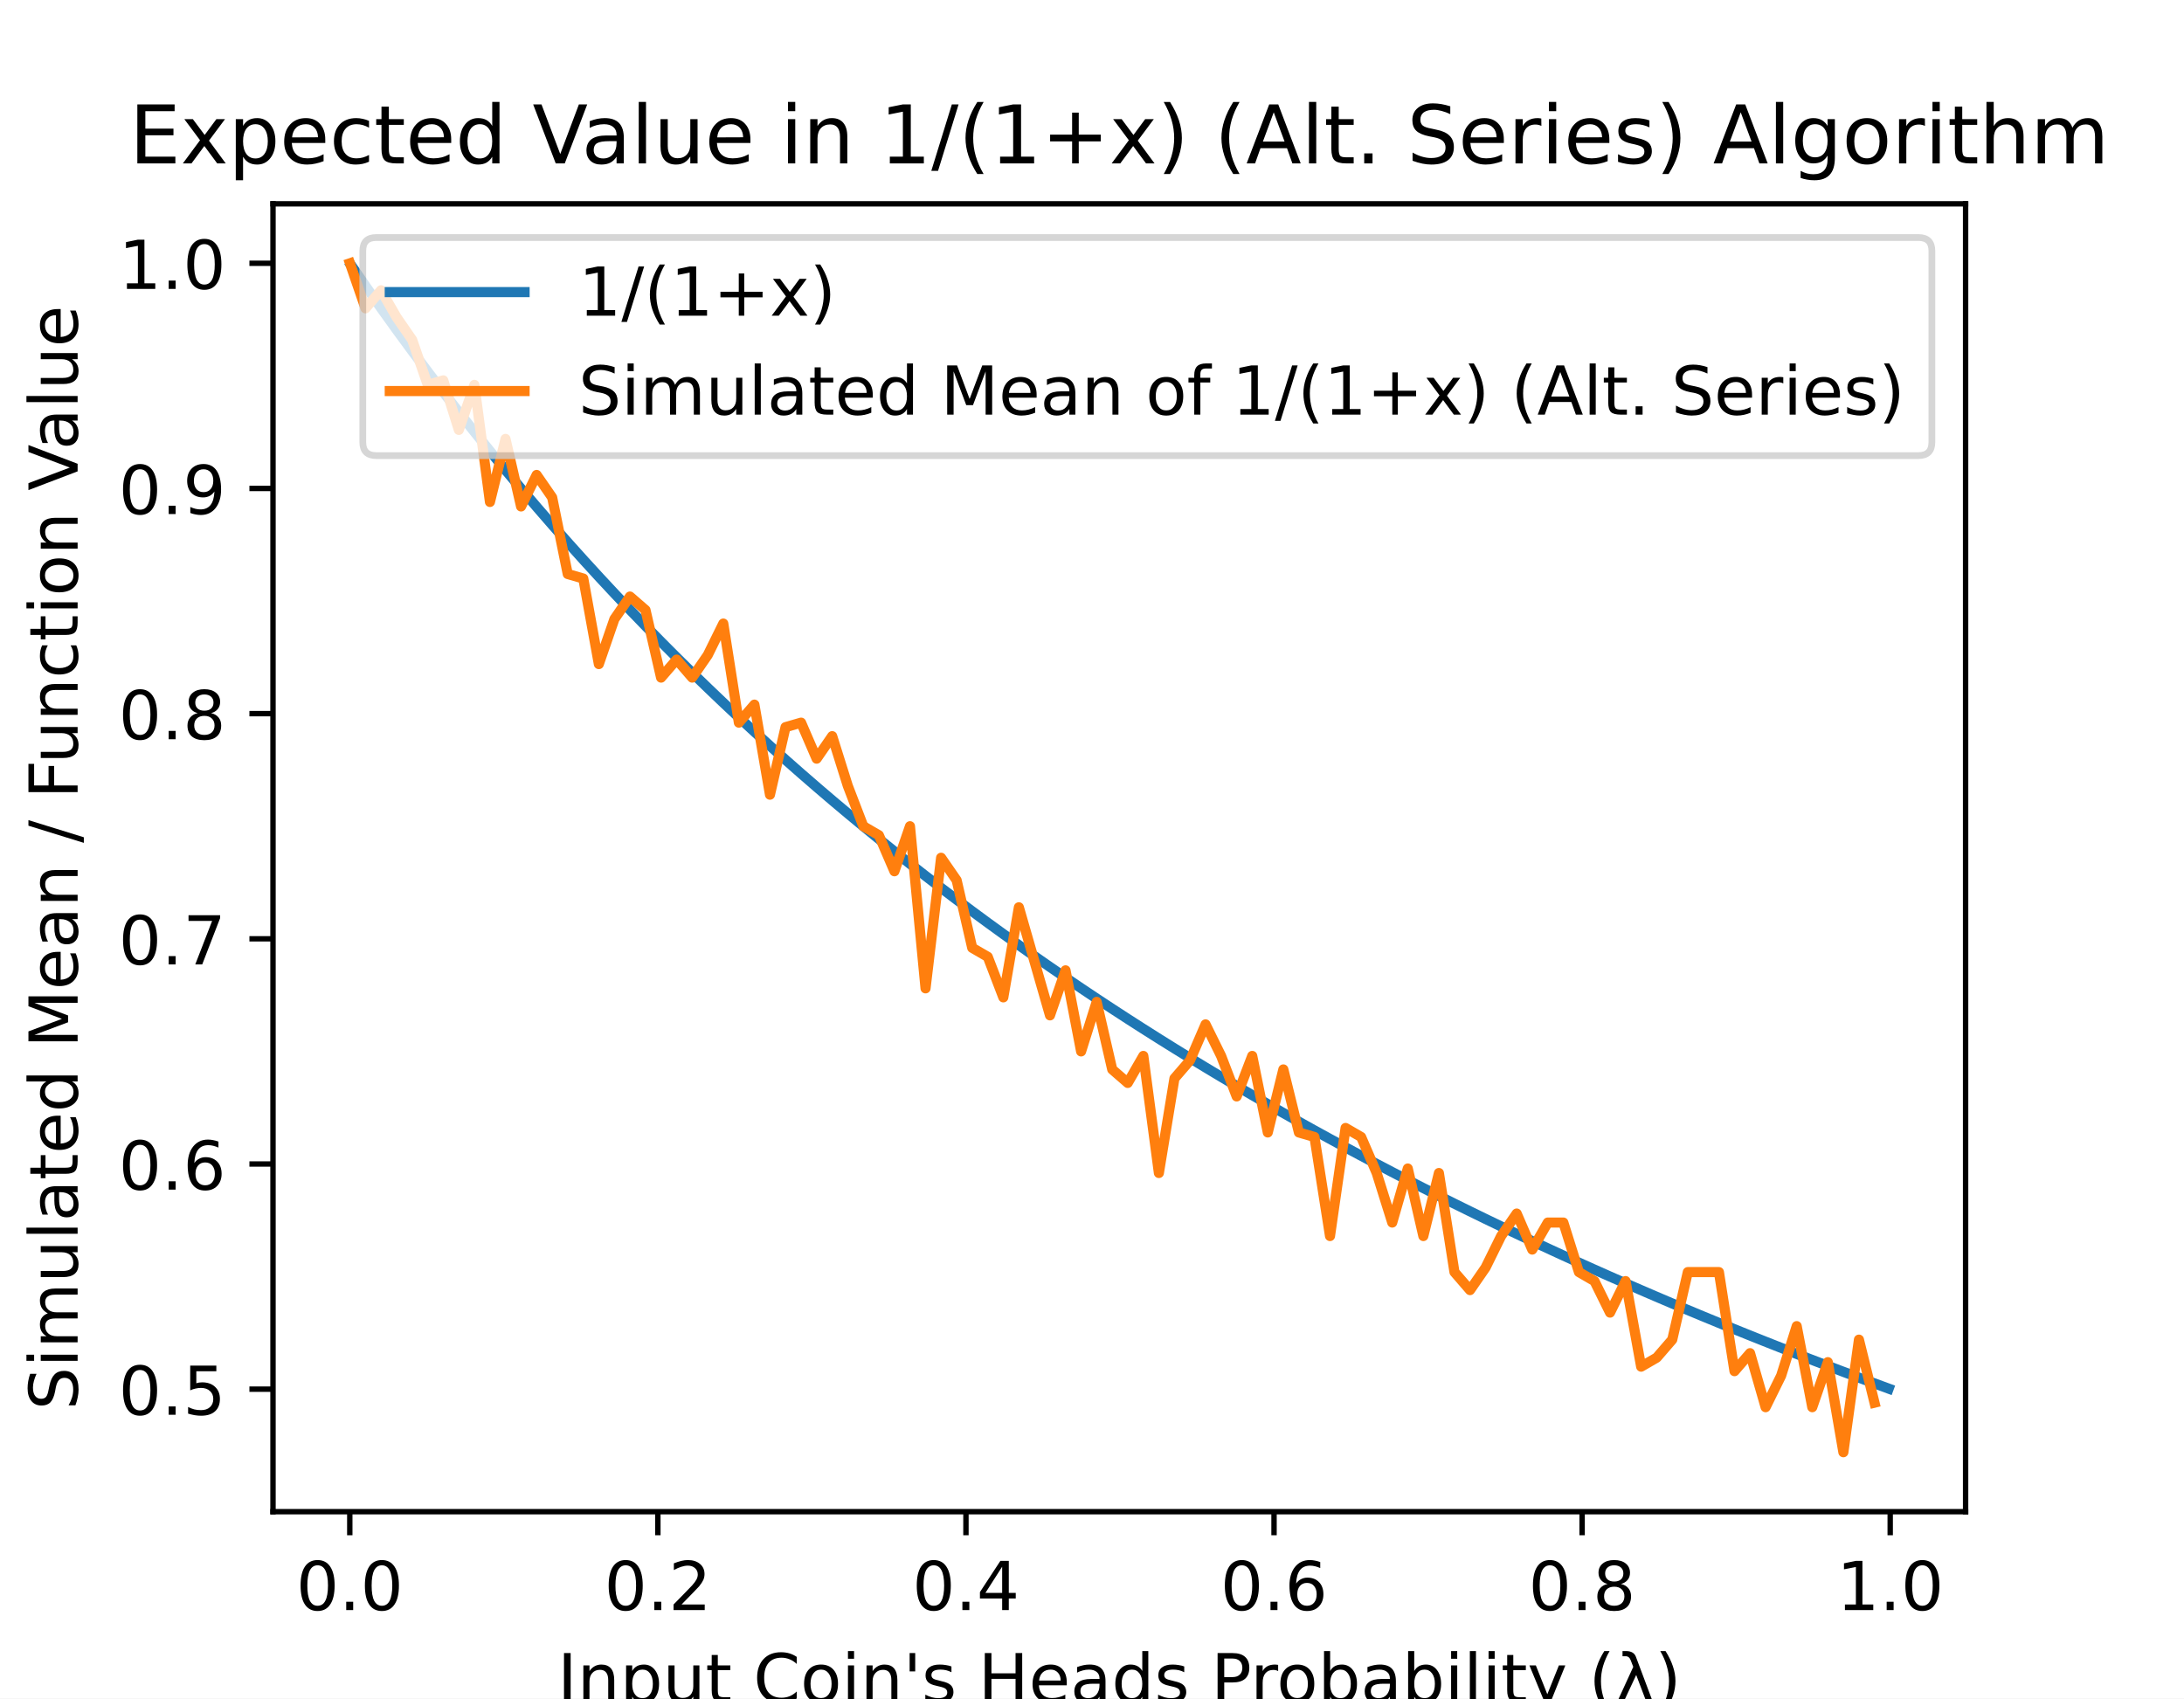
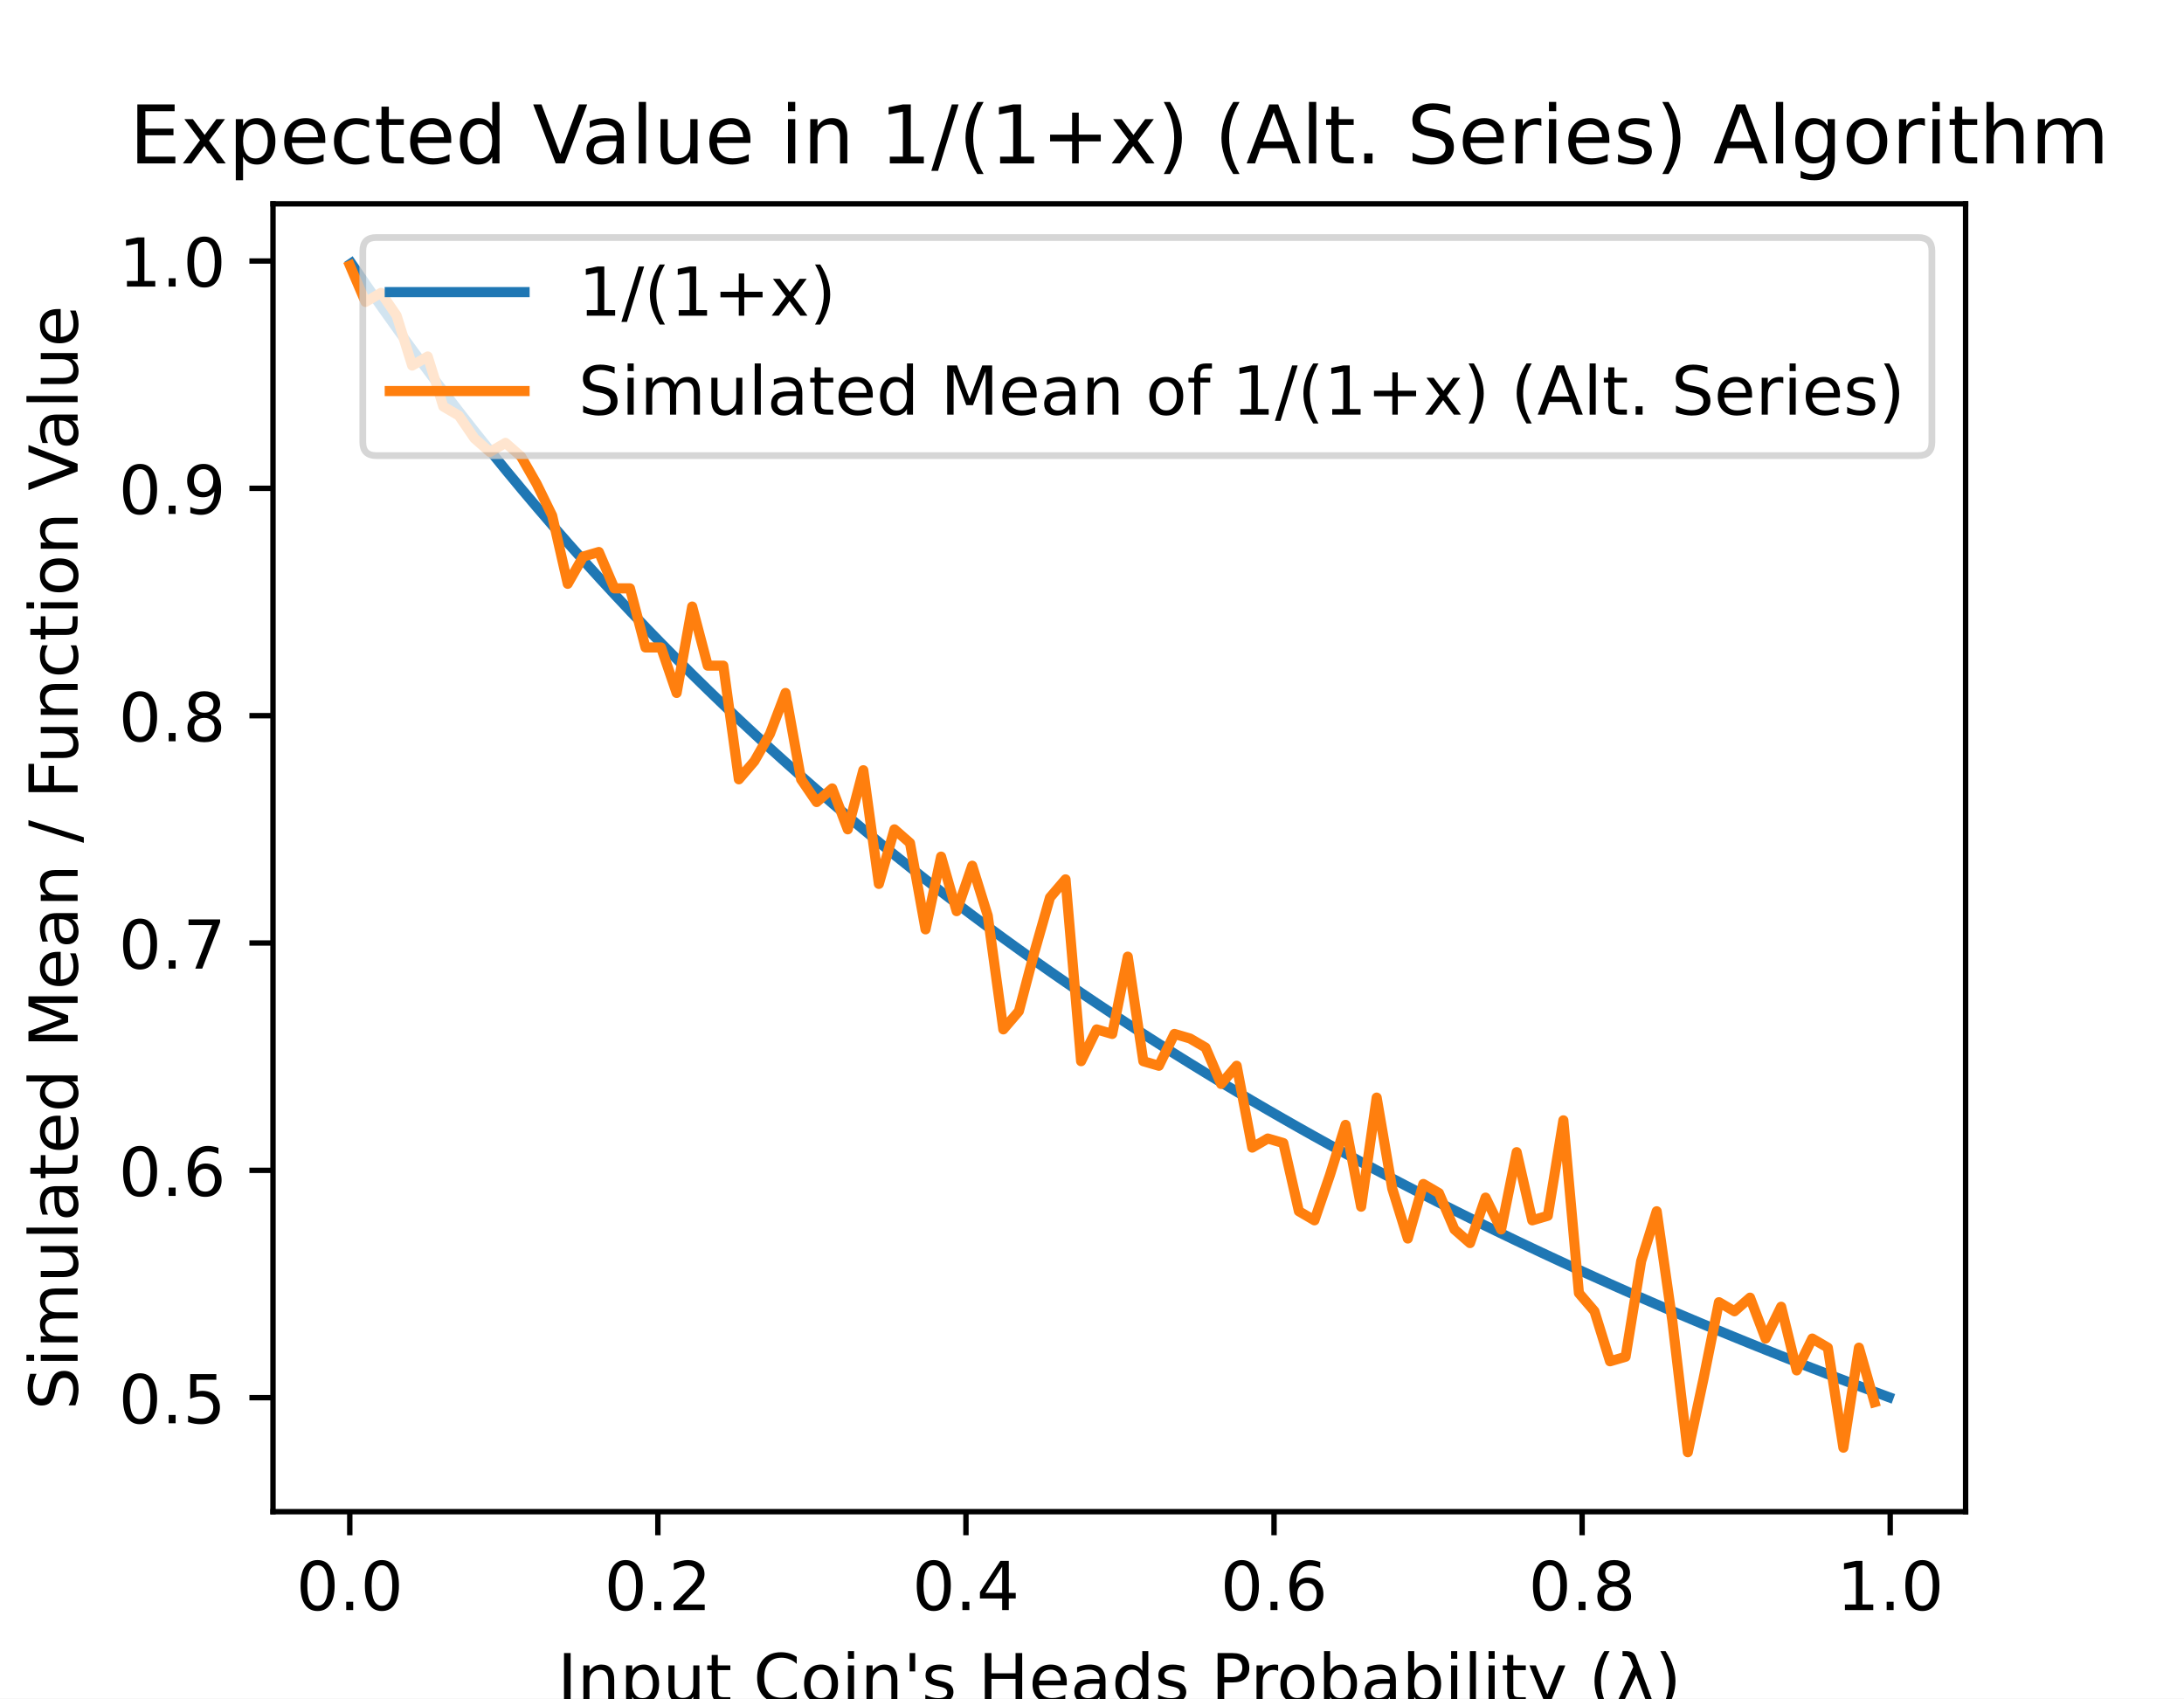
<svg xmlns="http://www.w3.org/2000/svg" xmlns:xlink="http://www.w3.org/1999/xlink" height="252pt" version="1.1" viewBox="0 0 324 252" width="324pt">
  <defs>
    <style type="text/css">
*{stroke-linecap:butt;stroke-linejoin:round;}
  </style>
  </defs>
  <g id="figure_1">
    <g id="patch_1">
      <path d="M 0 252  L 324 252  L 324 0  L 0 0  z " style="fill:#ffffff;" />
    </g>
    <g id="axes_1">
      <g id="patch_2">
        <path d="M 40.5 224.28  L 291.6 224.28  L 291.6 30.24  L 40.5 30.24  z " style="fill:#ffffff;" />
      </g>
      <g id="matplotlib.axis_1">
        <g id="xtick_1">
          <g id="line2d_1">
            <defs>
-               <path d="M 0 0  L 0 3.5  " id="m2770f2c4d2" style="stroke:#000000;stroke-width:0.8;" />
+               <path d="M 0 0  L 0 3.5  " id="m6eb4da9654" style="stroke:#000000;stroke-width:0.8;" />
            </defs>
            <g>
-               <use style="stroke:#000000;stroke-width:0.8;" x="51.891" xlink:href="#m2770f2c4d2" y="224.28" />
+               <use style="stroke:#000000;stroke-width:0.8;" x="51.891" xlink:href="#m6eb4da9654" y="224.28" />
            </g>
          </g>
          <g id="text_1">
            <text style="font-family:DejaVu Sans;font-size:10px;font-style:normal;font-weight:normal;text-anchor:middle;" transform="rotate(-0, 51.89078, 238.8784)" x="51.891" y="238.878">0.0</text>
          </g>
        </g>
        <g id="xtick_2">
          <g id="line2d_2">
            <g>
-               <use style="stroke:#000000;stroke-width:0.8;" x="97.596" xlink:href="#m2770f2c4d2" y="224.28" />
+               <use style="stroke:#000000;stroke-width:0.8;" x="97.596" xlink:href="#m6eb4da9654" y="224.28" />
            </g>
          </g>
          <g id="text_2">
            <text style="font-family:DejaVu Sans;font-size:10px;font-style:normal;font-weight:normal;text-anchor:middle;" transform="rotate(-0, 97.59561, 238.8784)" x="97.596" y="238.878">0.2</text>
          </g>
        </g>
        <g id="xtick_3">
          <g id="line2d_3">
            <g>
-               <use style="stroke:#000000;stroke-width:0.8;" x="143.3" xlink:href="#m2770f2c4d2" y="224.28" />
+               <use style="stroke:#000000;stroke-width:0.8;" x="143.3" xlink:href="#m6eb4da9654" y="224.28" />
            </g>
          </g>
          <g id="text_3">
            <text style="font-family:DejaVu Sans;font-size:10px;font-style:normal;font-weight:normal;text-anchor:middle;" transform="rotate(-0, 143.3004, 238.8784)" x="143.3" y="238.878">0.4</text>
          </g>
        </g>
        <g id="xtick_4">
          <g id="line2d_4">
            <g>
-               <use style="stroke:#000000;stroke-width:0.8;" x="189.005" xlink:href="#m2770f2c4d2" y="224.28" />
+               <use style="stroke:#000000;stroke-width:0.8;" x="189.005" xlink:href="#m6eb4da9654" y="224.28" />
            </g>
          </g>
          <g id="text_4">
            <text style="font-family:DejaVu Sans;font-size:10px;font-style:normal;font-weight:normal;text-anchor:middle;" transform="rotate(-0, 189.0052, 238.8784)" x="189.005" y="238.878">0.6</text>
          </g>
        </g>
        <g id="xtick_5">
          <g id="line2d_5">
            <g>
-               <use style="stroke:#000000;stroke-width:0.8;" x="234.71" xlink:href="#m2770f2c4d2" y="224.28" />
+               <use style="stroke:#000000;stroke-width:0.8;" x="234.71" xlink:href="#m6eb4da9654" y="224.28" />
            </g>
          </g>
          <g id="text_5">
            <text style="font-family:DejaVu Sans;font-size:10px;font-style:normal;font-weight:normal;text-anchor:middle;" transform="rotate(-0, 234.7101, 238.8784)" x="234.71" y="238.878">0.8</text>
          </g>
        </g>
        <g id="xtick_6">
          <g id="line2d_6">
            <g>
-               <use style="stroke:#000000;stroke-width:0.8;" x="280.415" xlink:href="#m2770f2c4d2" y="224.28" />
+               <use style="stroke:#000000;stroke-width:0.8;" x="280.415" xlink:href="#m6eb4da9654" y="224.28" />
            </g>
          </g>
          <g id="text_6">
            <text style="font-family:DejaVu Sans;font-size:10px;font-style:normal;font-weight:normal;text-anchor:middle;" transform="rotate(-0, 280.4149, 238.8784)" x="280.415" y="238.878">1.0</text>
          </g>
        </g>
        <g id="text_7">
          <text style="font-family:DejaVu Sans;font-size:10px;font-style:normal;font-weight:normal;text-anchor:middle;" transform="rotate(-0, 166.05, 252.5566)" x="166.05" y="252.557">Input Coin's Heads Probability (λ)</text>
        </g>
      </g>
      <g id="matplotlib.axis_2">
        <g id="ytick_1">
          <g id="line2d_7">
            <defs>
-               <path d="M 0 0  L -3.5 0  " id="mb77807c59d" style="stroke:#000000;stroke-width:0.8;" />
+               <path d="M 0 0  L -3.5 0  " id="m85d7fdea03" style="stroke:#000000;stroke-width:0.8;" />
            </defs>
            <g>
-               <use style="stroke:#000000;stroke-width:0.8;" x="40.5" xlink:href="#mb77807c59d" y="206.105" />
+               <use style="stroke:#000000;stroke-width:0.8;" x="40.5" xlink:href="#m85d7fdea03" y="207.365" />
            </g>
          </g>
          <g id="text_8">
-             <text style="font-family:DejaVu Sans;font-size:10px;font-style:normal;font-weight:normal;text-anchor:end;" transform="rotate(-0, 33.5, 209.9047)" x="33.5" y="209.905">0.5</text>
+             <text style="font-family:DejaVu Sans;font-size:10px;font-style:normal;font-weight:normal;text-anchor:end;" transform="rotate(-0, 33.5, 211.1644)" x="33.5" y="211.164">0.5</text>
          </g>
        </g>
        <g id="ytick_2">
          <g id="line2d_8">
            <g>
-               <use style="stroke:#000000;stroke-width:0.8;" x="40.5" xlink:href="#mb77807c59d" y="172.696" />
+               <use style="stroke:#000000;stroke-width:0.8;" x="40.5" xlink:href="#m85d7fdea03" y="173.637" />
            </g>
          </g>
          <g id="text_9">
-             <text style="font-family:DejaVu Sans;font-size:10px;font-style:normal;font-weight:normal;text-anchor:end;" transform="rotate(-0, 33.5, 176.4956)" x="33.5" y="176.496">0.6</text>
+             <text style="font-family:DejaVu Sans;font-size:10px;font-style:normal;font-weight:normal;text-anchor:end;" transform="rotate(-0, 33.5, 177.436)" x="33.5" y="177.436">0.6</text>
          </g>
        </g>
        <g id="ytick_3">
          <g id="line2d_9">
            <g>
-               <use style="stroke:#000000;stroke-width:0.8;" x="40.5" xlink:href="#mb77807c59d" y="139.287" />
+               <use style="stroke:#000000;stroke-width:0.8;" x="40.5" xlink:href="#m85d7fdea03" y="139.908" />
            </g>
          </g>
          <g id="text_10">
-             <text style="font-family:DejaVu Sans;font-size:10px;font-style:normal;font-weight:normal;text-anchor:end;" transform="rotate(-0, 33.5, 143.0865)" x="33.5" y="143.086">0.7</text>
+             <text style="font-family:DejaVu Sans;font-size:10px;font-style:normal;font-weight:normal;text-anchor:end;" transform="rotate(-0, 33.5, 143.7075)" x="33.5" y="143.708">0.7</text>
          </g>
        </g>
        <g id="ytick_4">
          <g id="line2d_10">
            <g>
-               <use style="stroke:#000000;stroke-width:0.8;" x="40.5" xlink:href="#mb77807c59d" y="105.878" />
+               <use style="stroke:#000000;stroke-width:0.8;" x="40.5" xlink:href="#m85d7fdea03" y="106.18" />
            </g>
          </g>
          <g id="text_11">
-             <text style="font-family:DejaVu Sans;font-size:10px;font-style:normal;font-weight:normal;text-anchor:end;" transform="rotate(-0, 33.5, 109.6774)" x="33.5" y="109.677">0.8</text>
+             <text style="font-family:DejaVu Sans;font-size:10px;font-style:normal;font-weight:normal;text-anchor:end;" transform="rotate(-0, 33.5, 109.9791)" x="33.5" y="109.979">0.8</text>
          </g>
        </g>
        <g id="ytick_5">
          <g id="line2d_11">
            <g>
-               <use style="stroke:#000000;stroke-width:0.8;" x="40.5" xlink:href="#mb77807c59d" y="72.469" />
+               <use style="stroke:#000000;stroke-width:0.8;" x="40.5" xlink:href="#m85d7fdea03" y="72.451" />
            </g>
          </g>
          <g id="text_12">
-             <text style="font-family:DejaVu Sans;font-size:10px;font-style:normal;font-weight:normal;text-anchor:end;" transform="rotate(-0, 33.5, 76.26831)" x="33.5" y="76.268">0.9</text>
+             <text style="font-family:DejaVu Sans;font-size:10px;font-style:normal;font-weight:normal;text-anchor:end;" transform="rotate(-0, 33.5, 76.2507)" x="33.5" y="76.251">0.9</text>
          </g>
        </g>
        <g id="ytick_6">
          <g id="line2d_12">
            <g>
-               <use style="stroke:#000000;stroke-width:0.8;" x="40.5" xlink:href="#mb77807c59d" y="39.06" />
+               <use style="stroke:#000000;stroke-width:0.8;" x="40.5" xlink:href="#m85d7fdea03" y="38.723" />
            </g>
          </g>
          <g id="text_13">
-             <text style="font-family:DejaVu Sans;font-size:10px;font-style:normal;font-weight:normal;text-anchor:end;" transform="rotate(-0, 33.5, 42.85922)" x="33.5" y="42.859">1.0</text>
+             <text style="font-family:DejaVu Sans;font-size:10px;font-style:normal;font-weight:normal;text-anchor:end;" transform="rotate(-0, 33.5, 42.52227)" x="33.5" y="42.522">1.0</text>
          </g>
        </g>
        <g id="text_14">
          <text style="font-family:DejaVu Sans;font-size:10px;font-style:normal;font-weight:normal;text-anchor:middle;" transform="rotate(-90, 11.51719, 127.26)" x="11.517" y="127.26">Simulated Mean / Function Value</text>
        </g>
      </g>
      <g id="line2d_13">
-         <path clip-path="url(#pdf170740f8)" d="M 52.119 39.394  L 54.423 42.721  L 56.727 45.983  L 59.03 49.182  L 61.334 52.318  L 63.638 55.394  L 65.942 58.412  L 68.245 61.373  L 70.549 64.278  L 72.853 67.13  L 75.156 69.93  L 77.46 72.679  L 79.764 75.379  L 82.068 78.031  L 84.371 80.636  L 86.675 83.195  L 88.979 85.71  L 91.282 88.181  L 93.586 90.611  L 95.89 92.999  L 98.193 95.347  L 100.497 97.657  L 102.801 99.928  L 105.105 102.162  L 107.408 104.36  L 109.712 106.522  L 112.016 108.65  L 114.319 110.745  L 116.623 112.806  L 118.927 114.835  L 121.231 116.833  L 123.534 118.8  L 125.838 120.737  L 128.142 122.645  L 130.445 124.525  L 132.749 126.376  L 135.053 128.2  L 137.356 129.997  L 139.66 131.768  L 141.964 133.513  L 144.268 135.234  L 146.571 136.93  L 148.875 138.601  L 151.179 140.25  L 153.482 141.875  L 155.786 143.478  L 158.09 145.058  L 160.394 146.618  L 162.697 148.156  L 165.001 149.673  L 167.305 151.17  L 169.608 152.646  L 171.912 154.104  L 174.216 155.542  L 176.52 156.962  L 178.823 158.363  L 181.127 159.746  L 183.431 161.111  L 185.734 162.459  L 188.038 163.79  L 190.342 165.105  L 192.645 166.402  L 194.949 167.684  L 197.253 168.95  L 199.557 170.201  L 201.86 171.436  L 204.164 172.656  L 206.468 173.862  L 208.771 175.053  L 211.075 176.23  L 213.379 177.393  L 215.683 178.543  L 217.986 179.679  L 220.29 180.802  L 222.594 181.912  L 224.897 183.009  L 227.201 184.094  L 229.505 185.166  L 231.809 186.226  L 234.112 187.275  L 236.416 188.311  L 238.72 189.337  L 241.023 190.35  L 243.327 191.353  L 245.631 192.345  L 247.934 193.326  L 250.238 194.297  L 252.542 195.257  L 254.846 196.206  L 257.149 197.146  L 259.453 198.076  L 261.757 198.996  L 264.06 199.906  L 266.364 200.807  L 268.668 201.699  L 270.972 202.581  L 273.275 203.455  L 275.579 204.319  L 277.883 205.175  L 280.186 206.022  " style="fill:none;stroke:#1f77b4;stroke-linecap:square;stroke-width:1.5;" />
+         <path clip-path="url(#p7725fc226e)" d="M 52.119 39.06  L 54.423 42.419  L 56.727 45.713  L 59.03 48.941  L 61.334 52.108  L 63.638 55.213  L 65.942 58.26  L 68.245 61.249  L 70.549 64.182  L 72.853 67.062  L 75.156 69.888  L 77.46 72.664  L 79.764 75.389  L 82.068 78.066  L 84.371 80.696  L 86.675 83.28  L 88.979 85.819  L 91.282 88.314  L 93.586 90.767  L 95.89 93.178  L 98.193 95.549  L 100.497 97.88  L 102.801 100.173  L 105.105 102.428  L 107.408 104.647  L 109.712 106.83  L 112.016 108.979  L 114.319 111.093  L 116.623 113.174  L 118.927 115.223  L 121.231 117.239  L 123.534 119.225  L 125.838 121.181  L 128.142 123.107  L 130.445 125.005  L 132.749 126.874  L 135.053 128.715  L 137.356 130.529  L 139.66 132.317  L 141.964 134.079  L 144.268 135.816  L 146.571 137.528  L 148.875 139.216  L 151.179 140.88  L 153.482 142.521  L 155.786 144.139  L 158.09 145.735  L 160.394 147.309  L 162.697 148.861  L 165.001 150.393  L 167.305 151.904  L 169.608 153.395  L 171.912 154.867  L 174.216 156.319  L 176.52 157.752  L 178.823 159.166  L 181.127 160.563  L 183.431 161.941  L 185.734 163.302  L 188.038 164.646  L 190.342 165.972  L 192.645 167.283  L 194.949 168.577  L 197.253 169.855  L 199.557 171.117  L 201.86 172.364  L 204.164 173.596  L 206.468 174.813  L 208.771 176.016  L 211.075 177.204  L 213.379 178.379  L 215.683 179.539  L 217.986 180.686  L 220.29 181.82  L 222.594 182.94  L 224.897 184.048  L 227.201 185.143  L 229.505 186.226  L 231.809 187.296  L 234.112 188.354  L 236.416 189.401  L 238.72 190.436  L 241.023 191.46  L 243.327 192.472  L 245.631 193.473  L 247.934 194.464  L 250.238 195.443  L 252.542 196.413  L 254.846 197.371  L 257.149 198.32  L 259.453 199.259  L 261.757 200.188  L 264.06 201.107  L 266.364 202.016  L 268.668 202.916  L 270.972 203.807  L 273.275 204.689  L 275.579 205.562  L 277.883 206.426  L 280.186 207.281  " style="fill:none;stroke:#1f77b4;stroke-linecap:square;stroke-width:1.5;" />
      </g>
      <g id="line2d_14">
-         <path clip-path="url(#pdf170740f8)" d="M 51.914 39.06  L 54.221 45.742  L 56.529 43.069  L 58.837 47.078  L 61.145 50.419  L 63.453 57.101  L 65.761 56.433  L 68.069 63.783  L 70.377 57.101  L 72.684 74.474  L 74.992 65.119  L 77.3 75.142  L 79.608 70.465  L 81.916 73.805  L 84.224 85.165  L 86.532 85.833  L 88.839 98.528  L 91.147 91.846  L 93.455 88.505  L 95.763 90.51  L 98.071 100.533  L 100.379 97.86  L 102.687 100.533  L 104.994 97.192  L 107.302 92.515  L 109.61 107.215  L 111.918 104.542  L 114.226 117.905  L 116.534 107.883  L 118.842 107.215  L 121.15 112.56  L 123.457 109.219  L 125.765 116.569  L 128.073 122.583  L 130.381 123.919  L 132.689 129.265  L 134.997 122.583  L 137.305 146.637  L 139.612 127.26  L 141.92 130.601  L 144.228 140.624  L 146.536 141.96  L 148.844 147.974  L 151.152 134.61  L 153.46 142.628  L 155.767 150.646  L 158.075 143.965  L 160.383 155.992  L 162.691 148.642  L 164.999 158.665  L 167.307 160.669  L 169.615 156.66  L 171.922 174.033  L 174.23 160.001  L 176.538 157.328  L 178.846 151.983  L 181.154 156.66  L 183.462 162.674  L 185.77 156.66  L 188.078 168.019  L 190.385 158.665  L 192.693 168.019  L 195.001 168.687  L 197.309 183.387  L 199.617 167.351  L 201.925 168.687  L 204.233 174.033  L 206.54 181.383  L 208.848 173.365  L 211.156 183.387  L 213.464 174.033  L 215.772 188.733  L 218.08 191.405  L 220.388 188.065  L 222.695 183.387  L 225.003 180.046  L 227.311 185.392  L 229.619 181.383  L 231.927 181.383  L 234.235 188.733  L 236.543 190.069  L 238.851 194.746  L 241.158 190.069  L 243.466 202.765  L 245.774 201.428  L 248.082 198.755  L 250.39 188.733  L 252.698 188.733  L 255.006 188.733  L 257.313 203.433  L 259.621 200.76  L 261.929 208.778  L 264.237 204.101  L 266.545 196.751  L 268.853 208.778  L 271.161 202.096  L 273.468 215.46  L 275.776 198.755  L 278.084 208.11  " style="fill:none;stroke:#ff7f0e;stroke-linecap:square;stroke-width:1.5;" />
+         <path clip-path="url(#p7725fc226e)" d="M 51.914 39.398  L 54.221 44.794  L 56.529 43.445  L 58.837 46.818  L 61.145 54.238  L 63.453 52.889  L 65.761 60.309  L 68.069 61.658  L 70.377 65.031  L 72.684 67.055  L 74.992 65.706  L 77.3 67.729  L 79.608 71.777  L 81.916 76.499  L 84.224 86.617  L 86.532 82.57  L 88.839 81.895  L 91.147 87.292  L 93.455 87.292  L 95.763 96.061  L 98.071 96.061  L 100.379 102.807  L 102.687 89.99  L 104.994 98.76  L 107.302 98.76  L 109.61 115.624  L 111.918 112.926  L 114.226 108.878  L 116.534 102.807  L 118.842 115.624  L 121.15 118.997  L 123.457 116.973  L 125.765 123.044  L 128.073 114.275  L 130.381 131.139  L 132.689 123.044  L 134.997 125.068  L 137.305 137.885  L 139.612 127.092  L 141.92 135.186  L 144.228 128.441  L 146.536 135.861  L 148.844 152.725  L 151.152 150.027  L 153.46 141.257  L 155.767 133.163  L 158.075 130.464  L 160.383 157.447  L 162.691 152.725  L 164.999 153.4  L 167.307 141.932  L 169.615 157.447  L 171.922 158.122  L 174.23 153.4  L 176.538 154.074  L 178.846 155.423  L 181.154 160.82  L 183.462 158.122  L 185.77 170.264  L 188.078 168.915  L 190.385 169.589  L 192.693 179.708  L 195.001 181.057  L 197.309 174.311  L 199.617 166.891  L 201.925 179.033  L 204.233 162.844  L 206.54 176.335  L 208.848 183.755  L 211.156 175.66  L 213.464 177.01  L 215.772 182.406  L 218.08 184.43  L 220.388 177.684  L 222.695 182.406  L 225.003 170.938  L 227.311 181.057  L 229.619 180.382  L 231.927 166.216  L 234.235 191.85  L 236.543 194.548  L 238.851 201.969  L 241.158 201.294  L 243.466 187.128  L 245.774 179.708  L 248.082 195.898  L 250.39 215.46  L 252.698 204.667  L 255.006 193.199  L 257.313 194.548  L 259.621 192.525  L 261.929 198.596  L 264.237 193.874  L 266.545 203.318  L 268.853 198.596  L 271.161 199.945  L 273.468 214.785  L 275.776 199.945  L 278.084 208.04  " style="fill:none;stroke:#ff7f0e;stroke-linecap:square;stroke-width:1.5;" />
      </g>
      <g id="patch_3">
        <path d="M 40.5 224.28  L 40.5 30.24  " style="fill:none;stroke:#000000;stroke-linecap:square;stroke-linejoin:miter;stroke-width:0.8;" />
      </g>
      <g id="patch_4">
        <path d="M 291.6 224.28  L 291.6 30.24  " style="fill:none;stroke:#000000;stroke-linecap:square;stroke-linejoin:miter;stroke-width:0.8;" />
      </g>
      <g id="patch_5">
        <path d="M 40.5 224.28  L 291.6 224.28  " style="fill:none;stroke:#000000;stroke-linecap:square;stroke-linejoin:miter;stroke-width:0.8;" />
      </g>
      <g id="patch_6">
        <path d="M 40.5 30.24  L 291.6 30.24  " style="fill:none;stroke:#000000;stroke-linecap:square;stroke-linejoin:miter;stroke-width:0.8;" />
      </g>
      <g id="text_15">
        <text style="font-family:DejaVu Sans;font-size:12px;font-style:normal;font-weight:normal;text-anchor:middle;" transform="rotate(-0, 166.05, 24.24)" x="166.05" y="24.24">Expected Value in 1/(1+x) (Alt. Series) Algorithm</text>
      </g>
      <g id="legend_1">
        <g id="patch_7">
          <path d="M 55.822 67.596  L 284.6 67.596  Q 286.6 67.596 286.6 65.596  L 286.6 37.24  Q 286.6 35.24 284.6 35.24  L 55.822 35.24  Q 53.822 35.24 53.822 37.24  L 53.822 65.596  Q 53.822 67.596 55.822 67.596  z " style="fill:#ffffff;opacity:0.8;stroke:#cccccc;stroke-linejoin:miter;" />
        </g>
        <g id="line2d_15">
          <path d="M 57.822 43.338  L 77.822 43.338  " style="fill:none;stroke:#1f77b4;stroke-linecap:square;stroke-width:1.5;" />
        </g>
        <g id="line2d_16" />
        <g id="text_16">
          <text style="font-family:DejaVu Sans;font-size:10px;font-style:normal;font-weight:normal;text-anchor:start;" transform="rotate(-0, 85.82188, 46.83844)" x="85.822" y="46.838">1/(1+x)</text>
        </g>
        <g id="line2d_17">
          <path d="M 57.822 58.017  L 77.822 58.017  " style="fill:none;stroke:#ff7f0e;stroke-linecap:square;stroke-width:1.5;" />
        </g>
        <g id="line2d_18" />
        <g id="text_17">
          <text style="font-family:DejaVu Sans;font-size:10px;font-style:normal;font-weight:normal;text-anchor:start;" transform="rotate(-0, 85.82188, 61.51656)" x="85.822" y="61.517">Simulated Mean of 1/(1+x) (Alt. Series)</text>
        </g>
      </g>
    </g>
  </g>
  <defs>
-     <clipPath id="pdf170740f8">
+     <clipPath id="p7725fc226e">
      <rect height="194.04" width="251.1" x="40.5" y="30.24" />
    </clipPath>
  </defs>
</svg>
